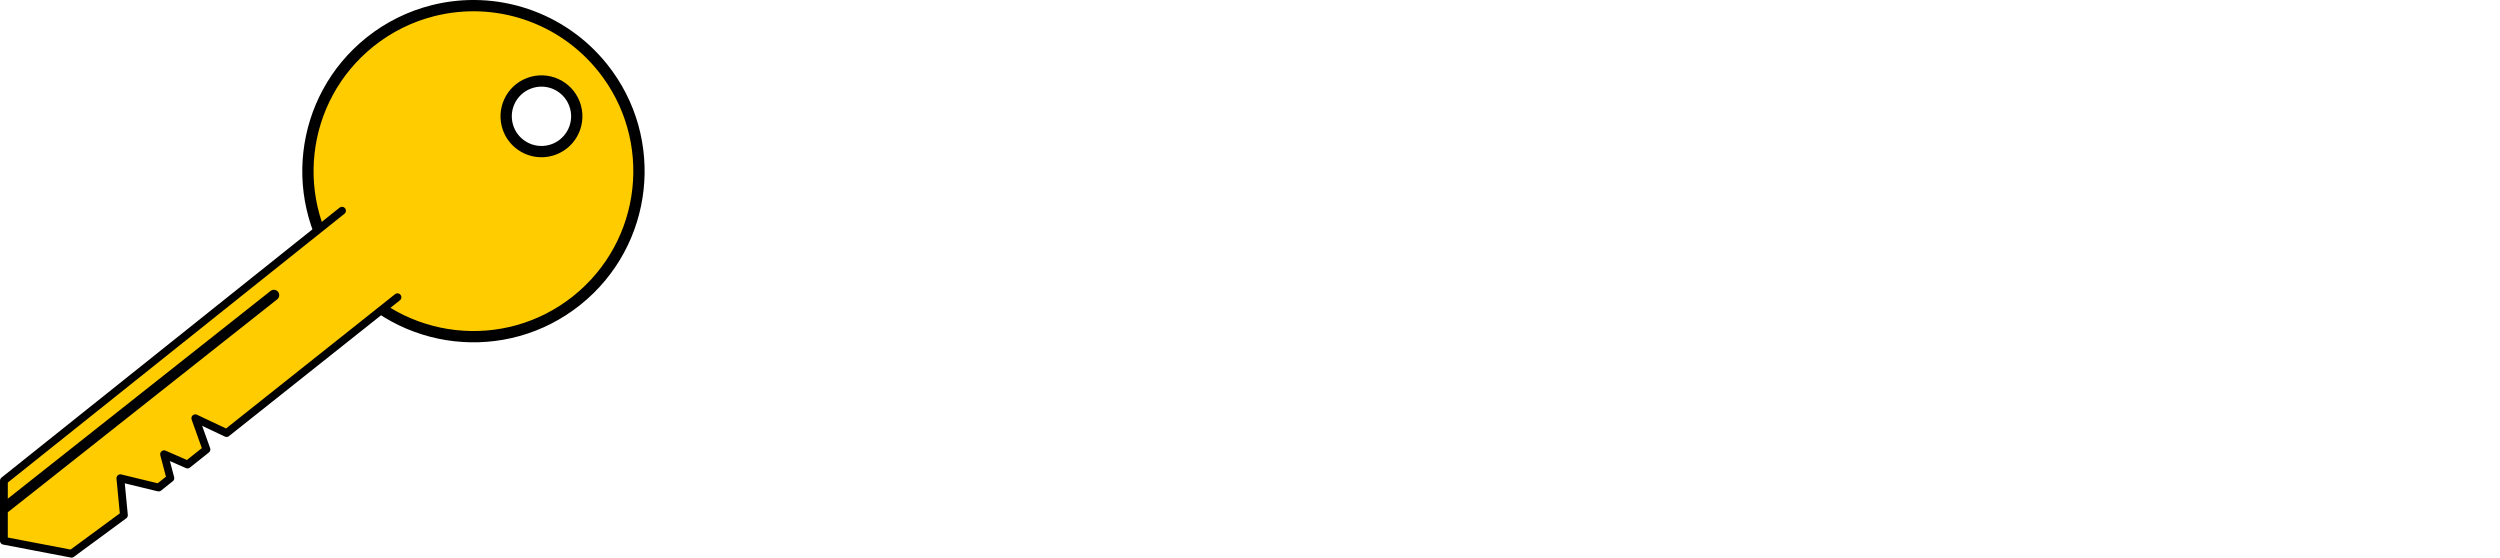
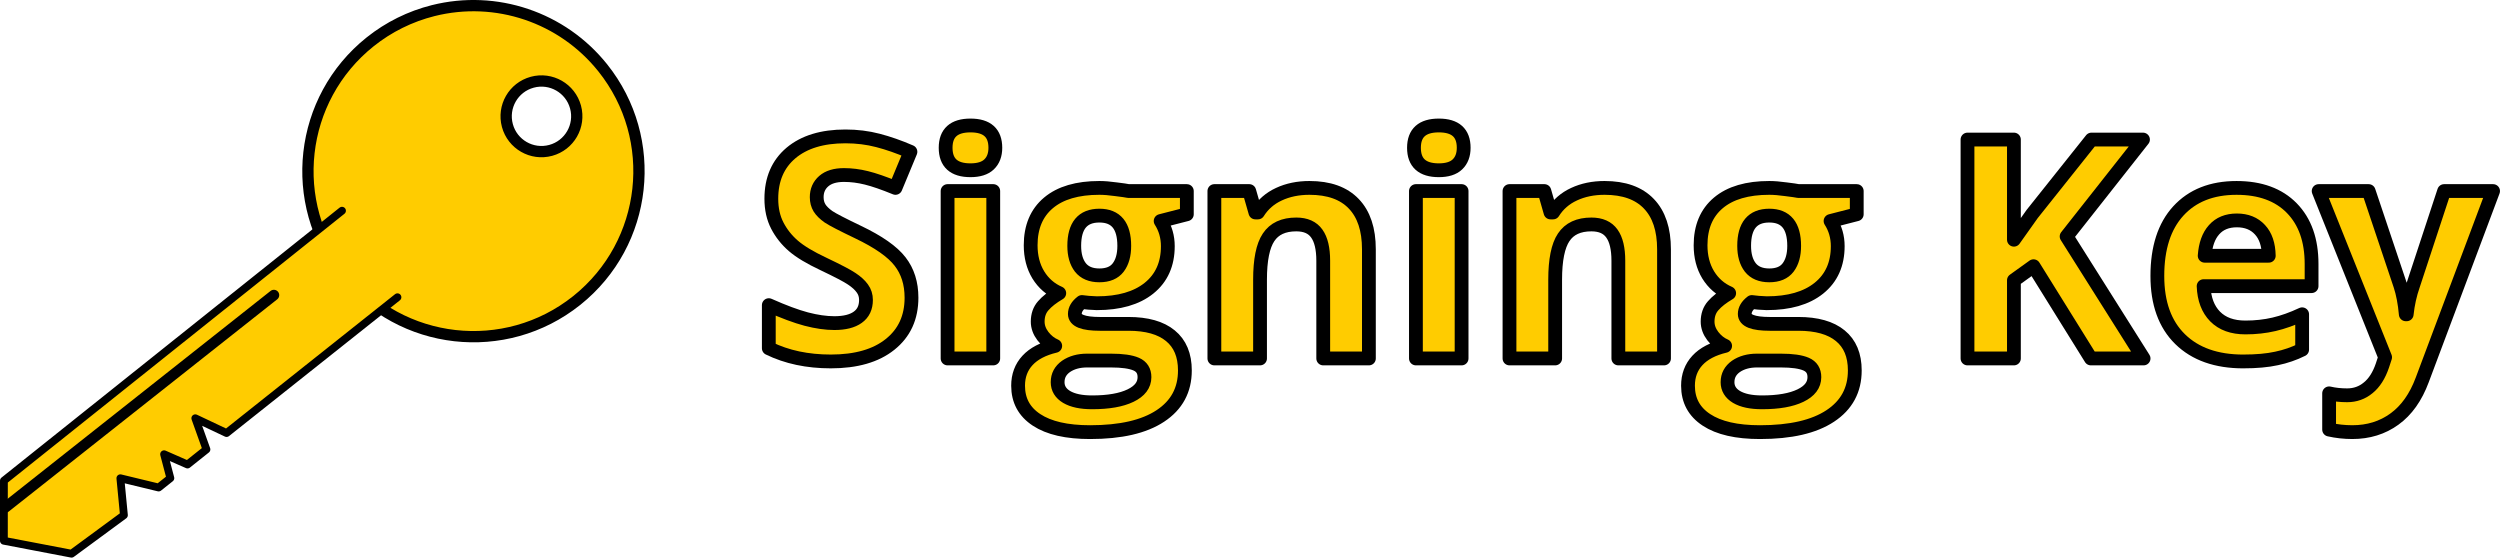
<svg xmlns="http://www.w3.org/2000/svg" width="71.901mm" height="16.037mm" version="1.1" viewBox="0 0 71.901 16.037">
-   <g transform="translate(-81.913 -91.285)" fill="#fc0">
-     <g transform="matrix(.11884 -.031977 .031977 .11884 -9.5506 10.31)" fill="#fc0" stroke="#000" stroke-dashoffset="61.599" stroke-linecap="round" stroke-linejoin="round">
-       <g transform="translate(-7.0958,3.5654)" fill="#fc0">
-         <g transform="translate(.0021286 .00057158)" fill="#fc0">
-           <path transform="rotate(66.516)" d="m1042.3-256.84a38.681 38.681 2.3562e-8 0 0-3.471 16.067 38.681 38.681 2.3562e-8 0 0 38.706 38.632 38.681 38.681 2.3562e-8 0 0 38.655-38.681l8e-4 -0.1a38.681 38.681 2.3562e-8 0 0-38.756-38.581 38.681 38.681 2.3562e-8 0 0-35.135 22.663zm27.512-7.677a8.251 8.251 23.484 0 1 10.841-4.302l0.02 9e-3a8.251 8.251 23.484 0 1 4.283 10.85 8.251 8.251 23.484 0 1-10.848 4.29 8.251 8.251 23.484 0 1-4.295-10.846z" stroke-width="2.638" />
-           <path d="m618.19 893.24-92.691 40.388-3.653 13.56 14.48 7.031 14.161-5.515 1.439-8.55 8.074 4.416 3.217-1.398 0.033-5.78 4.661 3.741 5.193-2.256-0.623-7.712 6.155 5.238 46.814-20.269" stroke-width="1.824" />
-           <path d="m524.23 939.74 73.459-31.587" stroke-width="2.5" />
+   <g fill="#fc0">
+     <g transform="translate(-81.913 -91.285)">
+       <g transform="matrix(.11884 -.031977 .031977 .11884 -9.5506 10.31)" fill="#fc0" stroke="#000" stroke-dashoffset="61.599" stroke-linecap="round" stroke-linejoin="round">
+         <g transform="translate(-7.0958,3.5654)" fill="#fc0">
+           <g transform="translate(.0021286 .00057158)" fill="#fc0">
+             <path transform="rotate(66.516)" d="m1042.3-256.84a38.681 38.681 2.3562e-8 0 0-3.471 16.067 38.681 38.681 2.3562e-8 0 0 38.706 38.632 38.681 38.681 2.3562e-8 0 0 38.655-38.681l8e-4 -0.1a38.681 38.681 2.3562e-8 0 0-38.756-38.581 38.681 38.681 2.3562e-8 0 0-35.135 22.663zm27.512-7.677a8.251 8.251 23.484 0 1 10.841-4.302l0.02 9e-3a8.251 8.251 23.484 0 1 4.283 10.85 8.251 8.251 23.484 0 1-10.848 4.29 8.251 8.251 23.484 0 1-4.295-10.846z" stroke-width="2.638" />
+             <path d="m618.19 893.24-92.691 40.388-3.653 13.56 14.48 7.031 14.161-5.515 1.439-8.55 8.074 4.416 3.217-1.398 0.033-5.78 4.661 3.741 5.193-2.256-0.623-7.712 6.155 5.238 46.814-20.269" stroke-width="1.824" />
+             <path d="m524.23 939.74 73.459-31.587" stroke-width="2.5" />
+           </g>
        </g>
      </g>
    </g>
+     <g transform="matrix(.26458 0 0 .26458 -5.1191 -3.4967)" stroke="#000" stroke-dashoffset="61.599" stroke-linecap="round" stroke-linejoin="round" stroke-width="1.5" style="shape-inside:url(#rect393);white-space:pre" aria-label="Signing Key">
+       <path d="m118.43 45.573q0 3.223-2.328 5.078-2.311 1.855-6.445 1.855-3.809 0-6.738-1.432v-4.688q2.409 1.074 4.069 1.514 1.676 0.439 3.06 0.439 1.66 0 2.539-0.635 0.895-0.635 0.895-1.888 0-0.7-0.391-1.237-0.391-0.553-1.156-1.058-0.749-0.505-3.076-1.611-2.181-1.025-3.272-1.969-1.091-0.944-1.742-2.197t-0.651-2.93q0-3.158 2.132-4.964 2.148-1.807 5.925-1.807 1.855 0 3.532 0.439 1.693 0.439 3.532 1.237l-1.628 3.922q-1.904-0.781-3.158-1.091-1.237-0.309-2.441-0.309-1.432 0-2.197 0.667-0.765 0.667-0.765 1.742 0 0.667 0.309 1.172 0.309 0.488 0.977 0.96 0.684 0.456 3.206 1.66 3.337 1.595 4.574 3.206 1.237 1.595 1.237 3.922z" />
+       <path d="m122.14 29.281q0-2.425 2.702-2.425t2.702 2.425q0 1.156-0.684 1.807-0.667 0.635-2.018 0.635-2.702 0-2.702-2.441zm5.176 22.9h-4.964v-18.197h4.964z" />
+       <path d="m148.36 33.985v2.523l-2.848 0.732q0.781 1.221 0.781 2.734 0 2.93-2.051 4.574-2.034 1.628-5.664 1.628l-0.895-0.049-0.732-0.081q-0.765 0.586-0.765 1.302 0 1.074 2.734 1.074h3.092q2.995 0 4.557 1.286 1.579 1.286 1.579 3.776 0 3.19-2.669 4.948-2.653 1.758-7.633 1.758-3.809 0-5.827-1.335-2.002-1.318-2.002-3.711 0-1.644 1.025-2.751t3.011-1.579q-0.765-0.326-1.335-1.058-0.57-0.749-0.57-1.579 0-1.042 0.602-1.725 0.602-0.7 1.742-1.367-1.432-0.618-2.279-1.986-0.83-1.367-0.83-3.223 0-2.978 1.937-4.606 1.937-1.628 5.534-1.628 0.765 0 1.807 0.146 1.058 0.13 1.351 0.195zm-14.046 20.768q0 1.025 0.977 1.611 0.993 0.586 2.767 0.586 2.669 0 4.183-0.732t1.514-2.002q0-1.025-0.895-1.416-0.895-0.391-2.767-0.391h-2.572q-1.367 0-2.295 0.635-0.911 0.651-0.911 1.709zm1.807-14.811q0 1.481 0.667 2.344 0.684 0.863 2.067 0.863 1.4 0 2.051-0.863 0.651-0.863 0.651-2.344 0-3.288-2.702-3.288-2.734 0-2.734 3.288z" />
+       <path d="m168.15 52.181h-4.964v-10.628q0-1.969-0.7-2.946-0.7-0.993-2.23-0.993-2.083 0-3.011 1.4-0.928 1.383-0.928 4.606v8.561h-4.964v-18.197h3.792l0.667 2.328h0.277q0.83-1.318 2.279-1.986 1.465-0.684 3.32-0.684 3.174 0 4.818 1.725 1.644 1.709 1.644 4.948z" />
+       <path d="m173.05 29.281q0-2.425 2.702-2.425t2.702 2.425q0 1.156-0.684 1.807-0.667 0.635-2.018 0.635-2.702 0-2.702-2.441zm5.176 22.9h-4.964v-18.197h4.964z" />
+       <path d="m200.23 52.181h-4.964v-10.628q0-1.969-0.7-2.946-0.7-0.993-2.23-0.993-2.083 0-3.011 1.4-0.928 1.383-0.928 4.606v8.561h-4.964v-18.197h3.792l0.667 2.328h0.277q0.83-1.318 2.279-1.986 1.465-0.684 3.32-0.684 3.174 0 4.818 1.725 1.644 1.709 1.644 4.948z" />
+       <path d="m221.18 33.985v2.523l-2.848 0.732q0.781 1.221 0.781 2.734 0 2.93-2.051 4.574-2.034 1.628-5.664 1.628l-0.895-0.049-0.732-0.081q-0.765 0.586-0.765 1.302 0 1.074 2.734 1.074h3.092q2.995 0 4.557 1.286 1.579 1.286 1.579 3.776 0 3.19-2.669 4.948-2.653 1.758-7.633 1.758-3.809 0-5.827-1.335-2.002-1.318-2.002-3.711 0-1.644 1.025-2.751t3.011-1.579q-0.765-0.326-1.335-1.058-0.57-0.749-0.57-1.579 0-1.042 0.602-1.725 0.602-0.7 1.742-1.367-1.432-0.618-2.279-1.986-0.83-1.367-0.83-3.223 0-2.978 1.937-4.606 1.937-1.628 5.534-1.628 0.765 0 1.807 0.146 1.058 0.13 1.351 0.195zm-14.046 20.768q0 1.025 0.977 1.611 0.993 0.586 2.767 0.586 2.669 0 4.183-0.732 1.514-0.732 1.514-2.002 0-1.025-0.895-1.416-0.895-0.391-2.767-0.391h-2.572q-1.367 0-2.295 0.635-0.911 0.651-0.911 1.709zm1.807-14.811q0 1.481 0.667 2.344 0.684 0.863 2.067 0.863 1.4 0 2.051-0.863 0.651-0.863 0.651-2.344 0-3.288-2.702-3.288-2.734 0-2.734 3.288z" />
+       <path d="m252.36 52.181h-5.729l-6.234-10.026-2.132 1.53v8.496h-5.046v-23.796h5.046v10.889l1.986-2.8 6.445-8.089h5.599l-8.301 10.531z" />
+       <path d="m262.5 37.175q-1.579 0-2.474 1.009-0.895 0.993-1.025 2.832h6.966q-0.033-1.839-0.96-2.832-0.928-1.009-2.506-1.009zm0.7 15.332q-4.394 0-6.869-2.425t-2.474-6.869q0-4.574 2.279-7.064 2.295-2.506 6.331-2.506 3.857 0 6.006 2.197 2.148 2.197 2.148 6.071v2.409h-11.735q0.081 2.116 1.253 3.304 1.172 1.188 3.288 1.188 1.644 0 3.109-0.342 1.465-0.342 3.06-1.091v3.841q-1.302 0.651-2.783 0.96-1.481 0.326-3.613 0.326z" />
+       <path d="m271.39 33.985h5.436l3.434 10.238q0.439 1.335 0.602 3.158h0.098q0.179-1.676 0.7-3.158l3.369-10.238h5.322l-7.699 20.524q-1.058 2.848-3.027 4.264-1.953 1.416-4.574 1.416-1.286 0-2.523-0.277v-3.939q0.895 0.212 1.953 0.212 1.318 0 2.295-0.814 0.993-0.798 1.546-2.425l0.293-0.895z" />
+     </g>
  </g>
-   <text transform="matrix(.26458 0 0 .26458 -5.1191 -3.4967)" fill="#ffcc00" font-family="'Open Sans'" font-size="33.333px" font-weight="bold" stroke="#000000" stroke-dashoffset="61.599" stroke-linecap="round" stroke-linejoin="round" stroke-width="1.5" style="shape-inside:url(#rect393);white-space:pre" xml:space="preserve" />
</svg>
